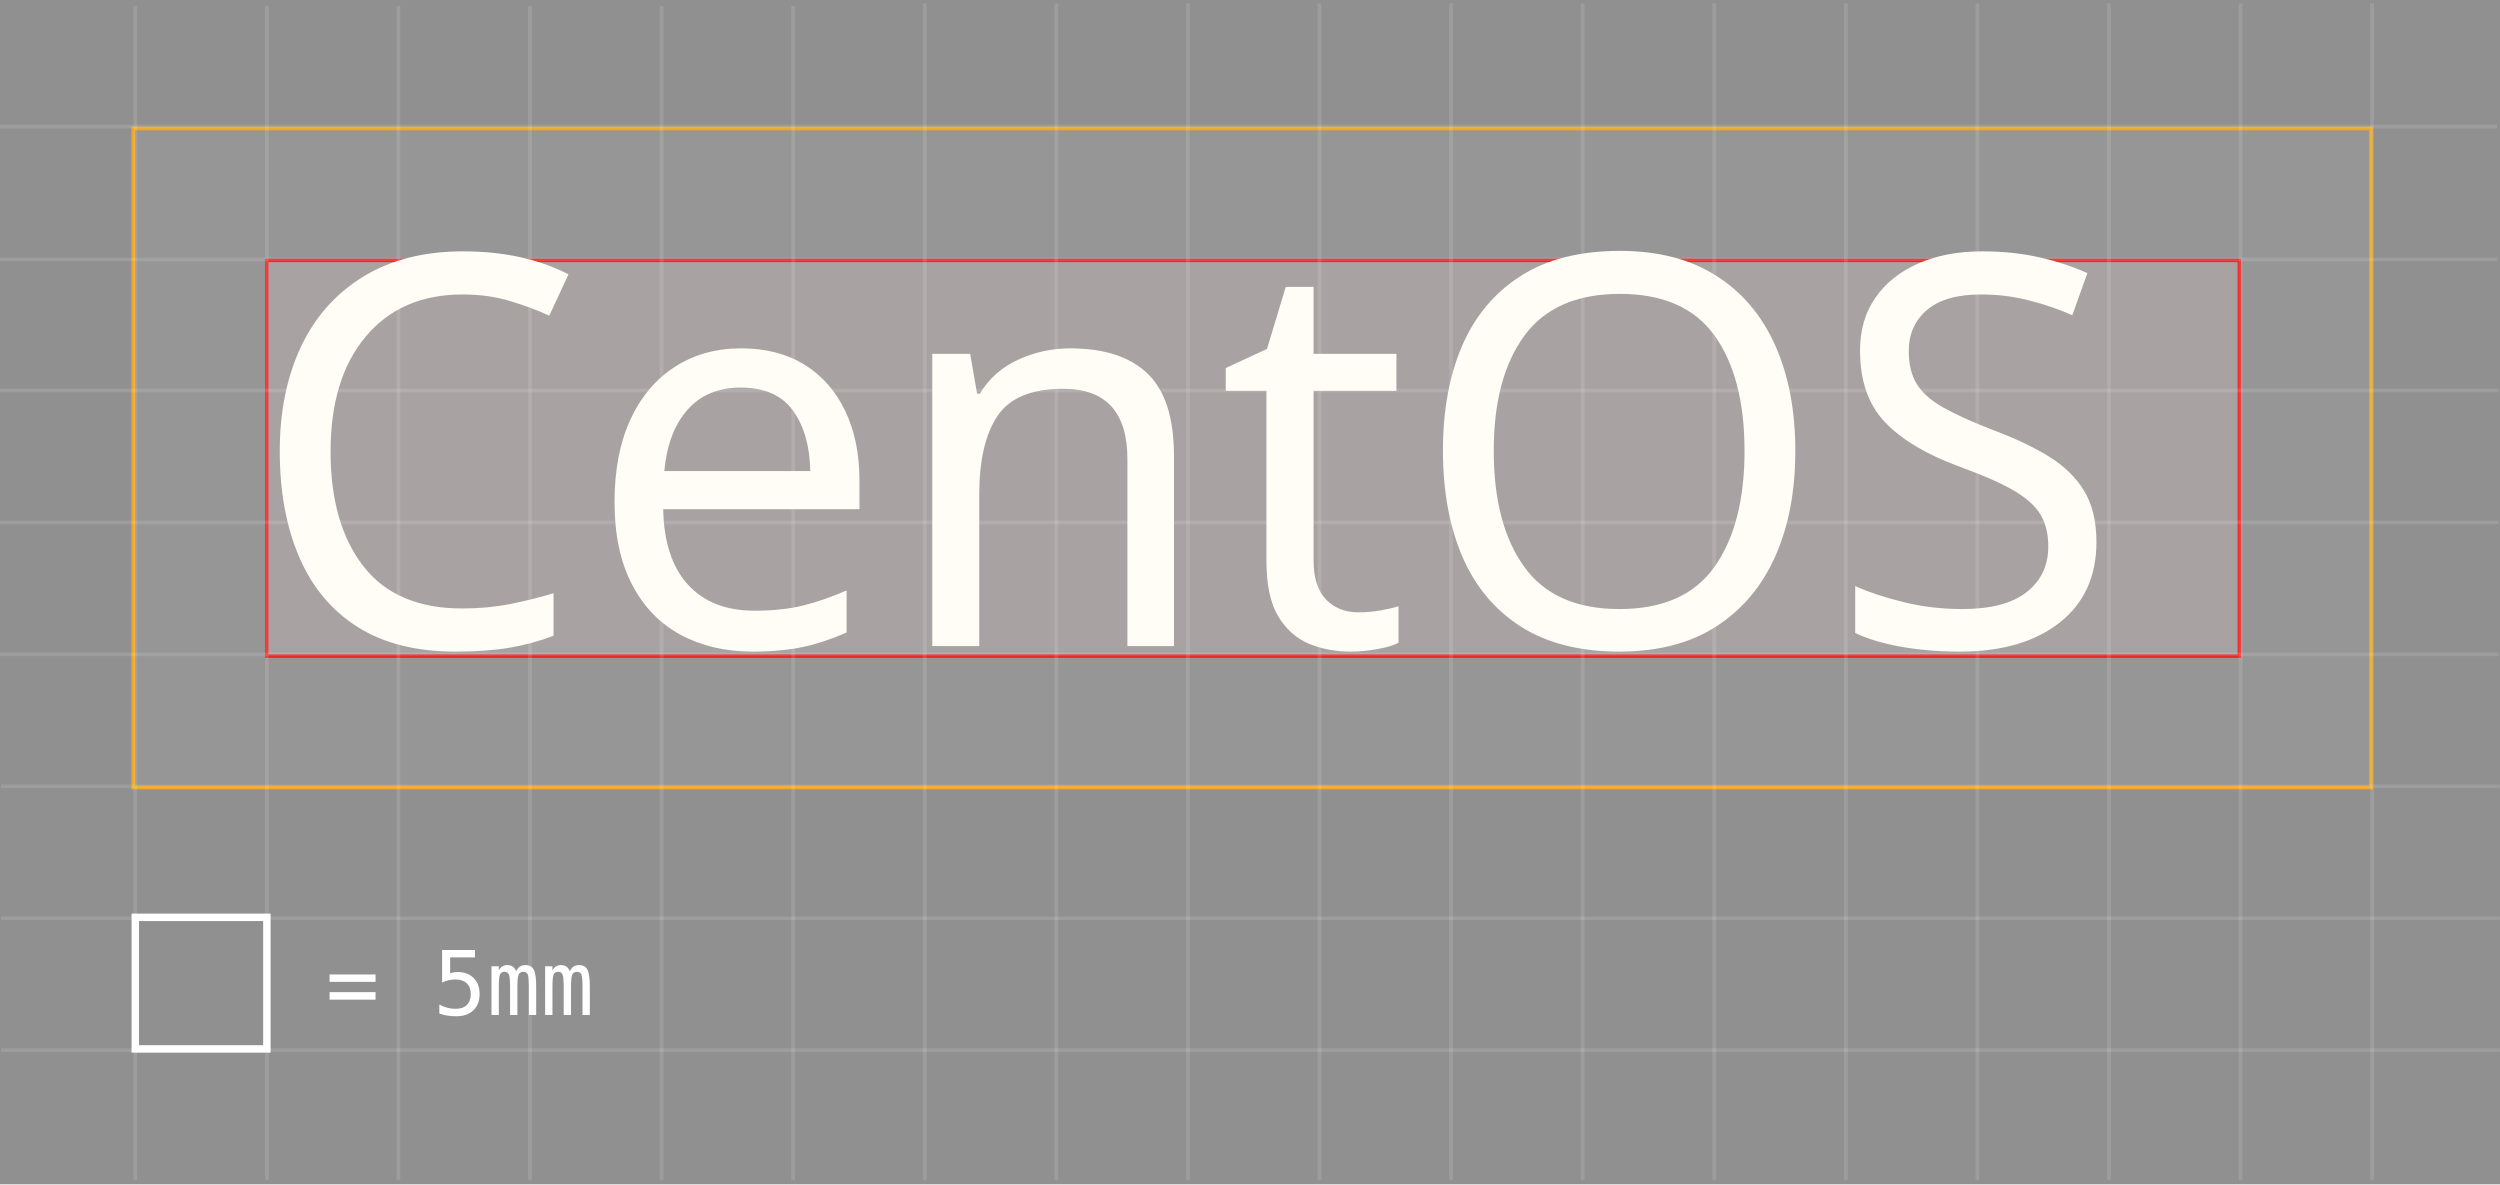
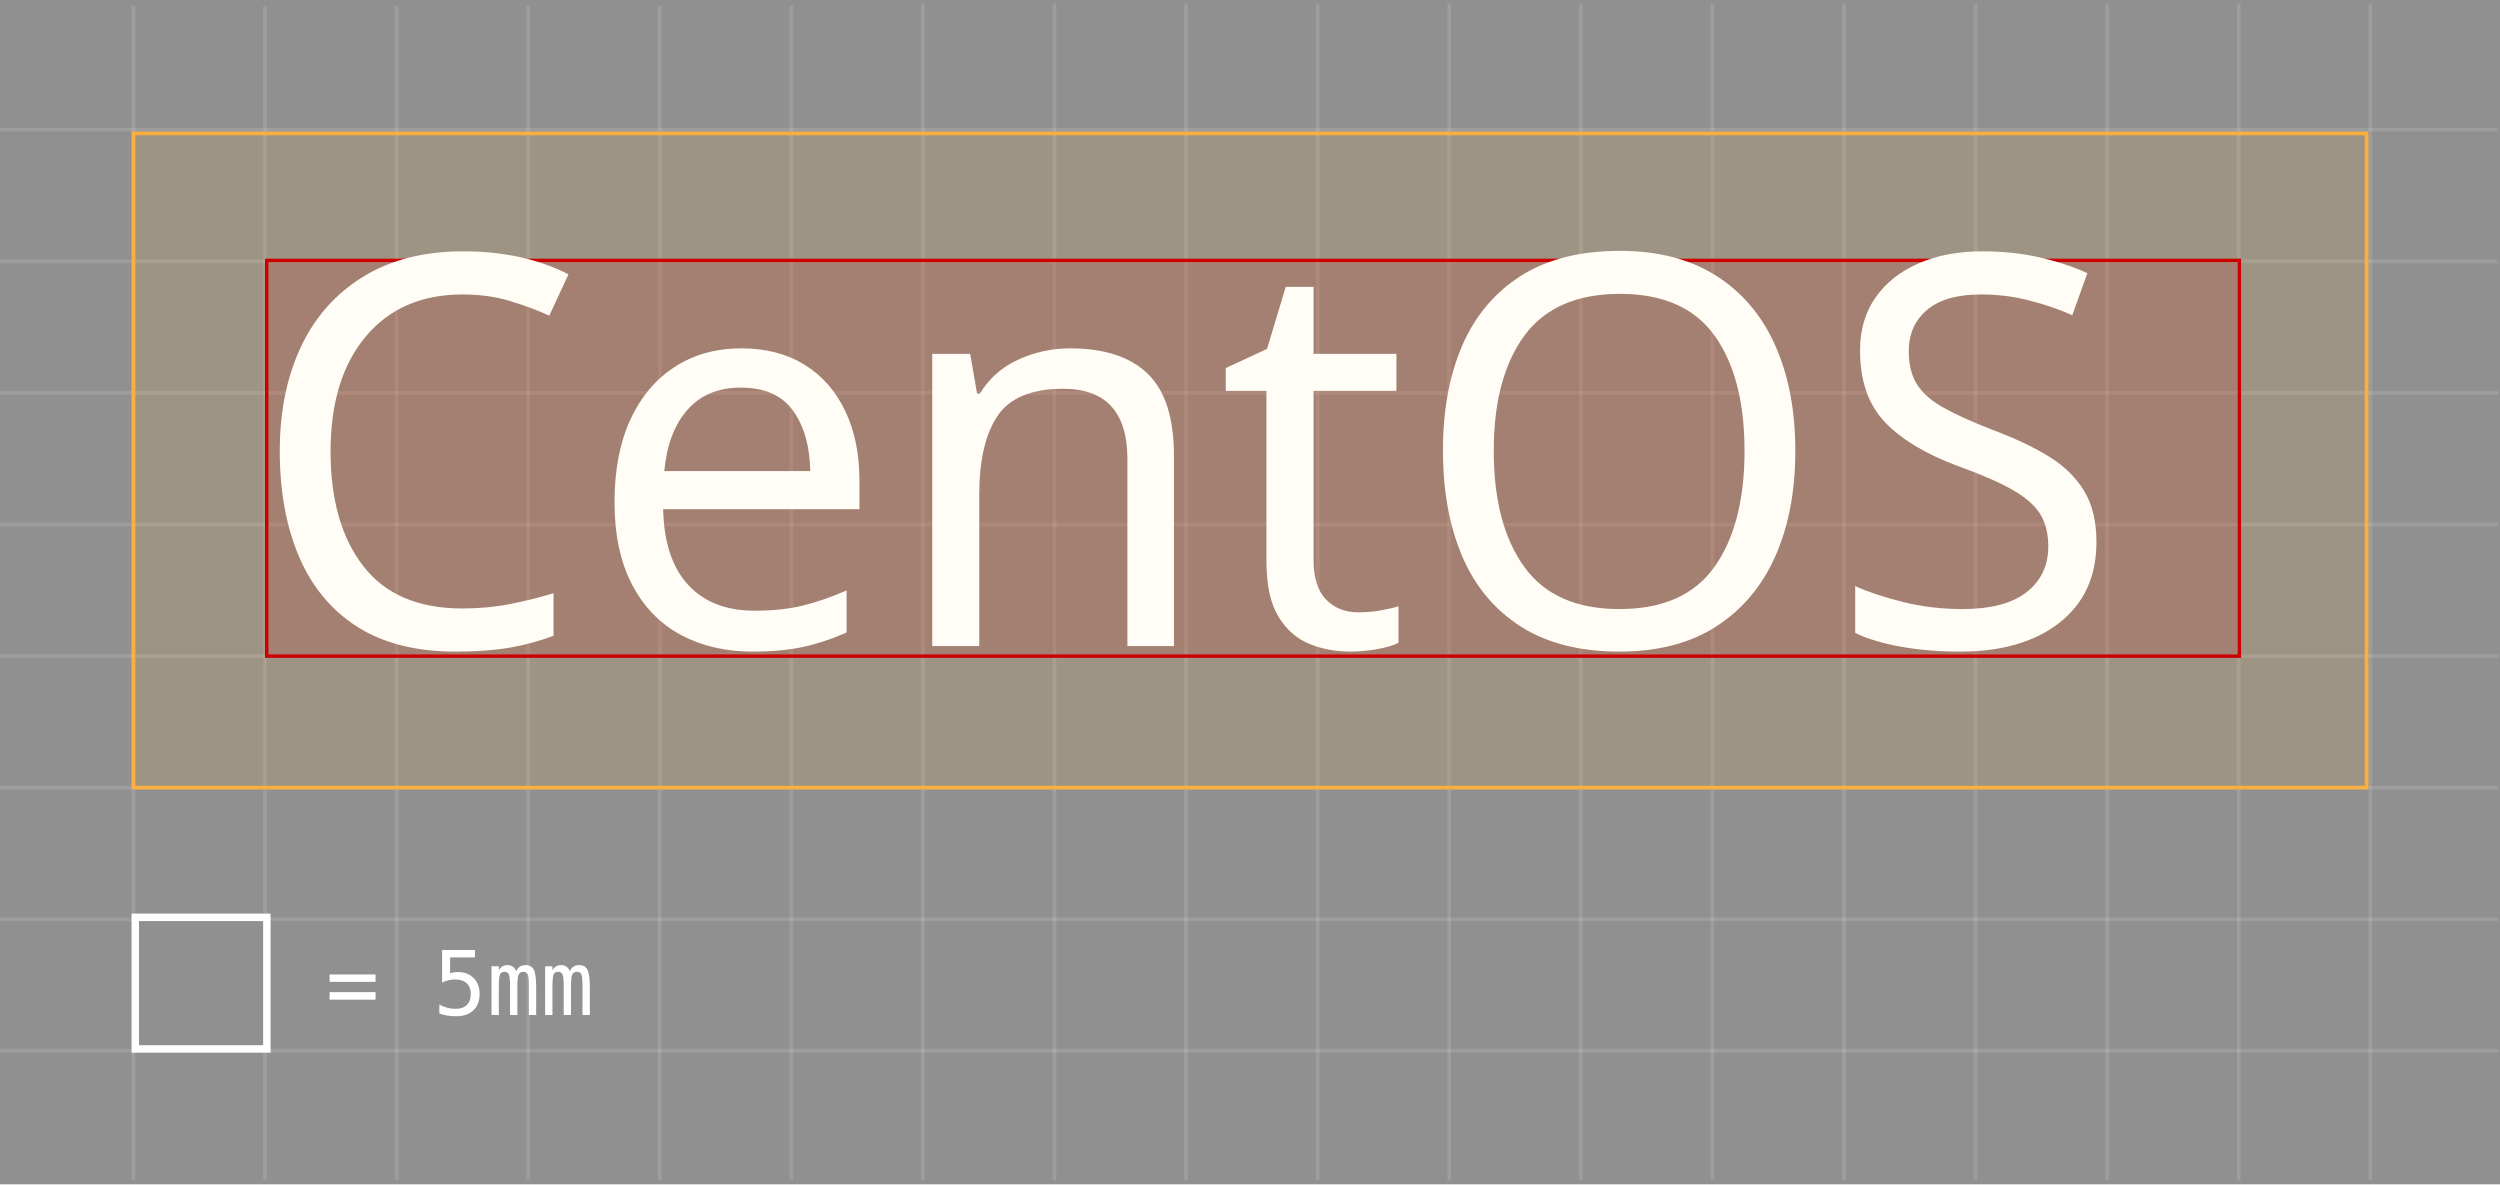
<svg xmlns="http://www.w3.org/2000/svg" width="336.614" height="159.449" id="svg3106" version="1.0">
-   <defs id="defs3108">
-     <clipPath clipPathUnits="userSpaceOnUse" id="clipPath4429">
-       <g transform="matrix(0.9947658,0,0,1,1.786099,0)" id="g4431">
-         <path style="fill:#eea623;fill-opacity:1;fill-rule:evenodd;stroke:none;stroke-width:30;stroke-linecap:round;stroke-linejoin:round;marker:none;marker-start:none;marker-mid:none;marker-end:none;stroke-miterlimit:4;stroke-dasharray:none;stroke-dashoffset:0;stroke-opacity:1;visibility:visible;display:inline;overflow:visible" d="M 322.541,2800.938 L 318.106,2806.667 L 313.671,2800.938 L 313.671,2757.795 L 294.732,2757.795 L 318.106,2732.258 L 341.238,2757.795 L 322.541,2757.795 L 322.541,2800.938 z" id="path4433" />
-       </g>
-     </clipPath>
-   </defs>
+   <defs id="defs3108" />
  <g id="layer1" transform="translate(-0.2825948,-928.3463)">
    <rect style="fill:#8c8c8c;fill-opacity:0.955;stroke:none;stroke-width:1;stroke-linecap:round;stroke-linejoin:miter;stroke-miterlimit:4;stroke-dasharray:none;stroke-dashoffset:0;stroke-opacity:0.089;display:inline" id="CENTOSARTWORK" width="336.614" height="159.449" x="0.283" y="928.346" clip-path="none" />
-     <rect y="945.647" x="18.224" height="88.748" width="301.293" id="rect5058" style="opacity:1;fill:#fffbf0;fill-opacity:0.059;stroke:#eea623;stroke-width:0.5;stroke-linecap:round;stroke-linejoin:miter;stroke-miterlimit:4;stroke-dasharray:none;stroke-opacity:1" />
-     <path style="fill:none;fill-rule:evenodd;stroke:#ffffff;stroke-width:0.5;stroke-linecap:butt;stroke-linejoin:miter;stroke-miterlimit:4;stroke-dasharray:none;stroke-opacity:0.118;display:inline" d="M 18.499,929.129 L 18.499,1087.246" id="path3685" />
-     <rect style="opacity:1;fill:#ffdfdf;fill-opacity:0.168;stroke:#ee2323;stroke-width:0.469;stroke-linecap:round;stroke-linejoin:miter;stroke-miterlimit:4;stroke-dasharray:none;stroke-opacity:1" id="rect5037" width="265.606" height="53.286" x="36.194" y="963.408" />
-     <path id="path3687" d="M 36.216,929.141 L 36.216,1087.256" style="fill:none;fill-rule:evenodd;stroke:#ffffff;stroke-width:0.5;stroke-linecap:butt;stroke-linejoin:miter;stroke-miterlimit:4;stroke-dasharray:none;stroke-opacity:0.118;display:inline" />
-     <path style="fill:none;fill-rule:evenodd;stroke:#ffffff;stroke-width:0.5;stroke-linecap:butt;stroke-linejoin:miter;stroke-miterlimit:4;stroke-dasharray:none;stroke-opacity:0.118;display:inline" d="M 53.932,929.141 L 53.932,1087.256" id="path3689" />
-     <path id="path3691" d="M 71.649,929.141 L 71.649,1087.256" style="fill:none;fill-rule:evenodd;stroke:#ffffff;stroke-width:0.5;stroke-linecap:butt;stroke-linejoin:miter;stroke-miterlimit:4;stroke-dasharray:none;stroke-opacity:0.118;display:inline" />
-     <path style="fill:none;fill-rule:evenodd;stroke:#ffffff;stroke-width:0.5;stroke-linecap:butt;stroke-linejoin:miter;stroke-miterlimit:4;stroke-dasharray:none;stroke-opacity:0.118;display:inline" d="M 89.365,929.141 L 89.365,1087.256" id="path3693" />
-     <path id="path3695" d="M 107.082,929.141 L 107.082,1087.256" style="fill:none;fill-rule:evenodd;stroke:#ffffff;stroke-width:0.5;stroke-linecap:butt;stroke-linejoin:miter;stroke-miterlimit:4;stroke-dasharray:none;stroke-opacity:0.118;display:inline" />
-     <path style="fill:none;fill-rule:evenodd;stroke:#ffffff;stroke-width:0.5;stroke-linecap:butt;stroke-linejoin:miter;stroke-miterlimit:4;stroke-dasharray:none;stroke-opacity:0.118;display:inline" d="M 124.798,928.807 L 124.798,1087.256" id="path3697" />
-     <path id="path3699" d="M 142.515,928.807 L 142.515,1087.256" style="fill:none;fill-rule:evenodd;stroke:#ffffff;stroke-width:0.5;stroke-linecap:butt;stroke-linejoin:miter;stroke-miterlimit:4;stroke-dasharray:none;stroke-opacity:0.118;display:inline" />
-     <path style="fill:none;fill-rule:evenodd;stroke:#ffffff;stroke-width:0.5;stroke-linecap:butt;stroke-linejoin:miter;stroke-miterlimit:4;stroke-dasharray:none;stroke-opacity:0.118;display:inline" d="M 160.231,928.807 L 160.231,1087.256" id="path3701" />
-     <path id="path3703" d="M 177.948,928.807 L 177.948,1087.256" style="fill:none;fill-rule:evenodd;stroke:#ffffff;stroke-width:0.5;stroke-linecap:butt;stroke-linejoin:miter;stroke-miterlimit:4;stroke-dasharray:none;stroke-opacity:0.118;display:inline" />
-     <path style="fill:none;fill-rule:evenodd;stroke:#ffffff;stroke-width:0.5;stroke-linecap:butt;stroke-linejoin:miter;stroke-miterlimit:4;stroke-dasharray:none;stroke-opacity:0.118;display:inline" d="M 195.664,928.807 L 195.664,1087.256" id="path3705" />
-     <path id="path3707" d="M 213.381,928.807 L 213.381,1087.256" style="fill:none;fill-rule:evenodd;stroke:#ffffff;stroke-width:0.5;stroke-linecap:butt;stroke-linejoin:miter;stroke-miterlimit:4;stroke-dasharray:none;stroke-opacity:0.118;display:inline" />
-     <path style="fill:none;fill-rule:evenodd;stroke:#ffffff;stroke-width:0.5;stroke-linecap:butt;stroke-linejoin:miter;stroke-miterlimit:4;stroke-dasharray:none;stroke-opacity:0.118;display:inline" d="M 231.098,928.807 L 231.098,1087.256" id="path3709" />
-     <path id="path3711" d="M 284.247,928.807 L 284.247,1087.256" style="fill:none;fill-rule:evenodd;stroke:#ffffff;stroke-width:0.5;stroke-linecap:butt;stroke-linejoin:miter;stroke-miterlimit:4;stroke-dasharray:none;stroke-opacity:0.118;display:inline" />
-     <path style="fill:none;fill-rule:evenodd;stroke:#ffffff;stroke-width:0.5;stroke-linecap:butt;stroke-linejoin:miter;stroke-miterlimit:4;stroke-dasharray:none;stroke-opacity:0.118;display:inline" d="M 266.531,928.807 L 266.531,1087.256" id="path3713" />
-     <path style="fill:none;fill-rule:evenodd;stroke:#ffffff;stroke-width:0.487;stroke-linecap:square;stroke-linejoin:miter;stroke-miterlimit:4;stroke-dasharray:none;stroke-opacity:0.118;display:inline" d="M 0.662,1034.218 L 336.619,1034.218" id="path3717" />
-     <path id="path3719" d="M 0.493,1016.453 L 336.481,1016.453" style="fill:none;fill-rule:evenodd;stroke:#ffffff;stroke-width:0.487;stroke-linecap:square;stroke-linejoin:miter;stroke-miterlimit:4;stroke-dasharray:none;stroke-opacity:0.118;display:inline" />
-     <path style="fill:none;fill-rule:evenodd;stroke:#ffffff;stroke-width:0.487;stroke-linecap:square;stroke-linejoin:miter;stroke-miterlimit:4;stroke-dasharray:none;stroke-opacity:0.118;display:inline" d="M 0.493,998.688 L 336.481,998.688" id="path3721" />
-     <path id="path3723" d="M 0.493,980.924 L 336.48,980.924" style="fill:none;fill-rule:evenodd;stroke:#ffffff;stroke-width:0.487;stroke-linecap:square;stroke-linejoin:miter;stroke-miterlimit:4;stroke-dasharray:none;stroke-opacity:0.118;display:inline" />
-     <path style="fill:none;fill-rule:evenodd;stroke:#ffffff;stroke-width:0.487;stroke-linecap:square;stroke-linejoin:miter;stroke-miterlimit:4;stroke-dasharray:none;stroke-opacity:0.118;display:inline" d="M 0.492,963.275 L 336.31,963.275" id="path3725" />
-     <path id="path3727" d="M 0.492,945.394 L 336.258,945.394" style="fill:none;fill-rule:evenodd;stroke:#ffffff;stroke-width:0.487;stroke-linecap:square;stroke-linejoin:miter;stroke-miterlimit:4;stroke-dasharray:none;stroke-opacity:0.118;display:inline" />
-     <path id="path3785" d="M 248.814,928.807 L 248.814,1087.256" style="fill:none;fill-rule:evenodd;stroke:#ffffff;stroke-width:0.5;stroke-linecap:butt;stroke-linejoin:miter;stroke-miterlimit:4;stroke-dasharray:none;stroke-opacity:0.118;display:inline" />
-     <path style="fill:none;fill-rule:evenodd;stroke:#ffffff;stroke-width:0.5;stroke-linecap:butt;stroke-linejoin:miter;stroke-miterlimit:4;stroke-dasharray:none;stroke-opacity:0.118;display:inline" d="M 301.964,928.807 L 301.964,1087.256" id="path3787" />
-     <path id="path3789" d="M 319.68,928.807 L 319.68,1087.256" style="fill:none;fill-rule:evenodd;stroke:#ffffff;stroke-width:0.5;stroke-linecap:butt;stroke-linejoin:miter;stroke-miterlimit:4;stroke-dasharray:none;stroke-opacity:0.118;display:inline" />
-     <text xml:space="preserve" style="font-size:20.711px;font-style:normal;font-variant:normal;font-weight:normal;font-stretch:normal;text-align:center;line-height:125%;writing-mode:lr-tb;text-anchor:middle;fill:#ffffff;fill-opacity:1;stroke:none;stroke-width:1;stroke-linecap:butt;stroke-linejoin:miter;stroke-miterlimit:4;stroke-dasharray:none;stroke-opacity:1;font-family:DejaVu LGC Sans Mono;-inkscape-font-specification:DejaVu LGC Sans Mono" x="287.266" y="946.634" id="text2669">
-       <tspan id="tspan2671" x="287.266" y="946.634" style="font-size:17.26px;font-style:normal;font-variant:normal;font-weight:normal;font-stretch:normal;fill:#ffffff;stroke-width:1;stroke-miterlimit:4;stroke-dasharray:none;font-family:DejaVu LGC Sans Mono;-inkscape-font-specification:DejaVu LGC Sans Mono" />
-     </text>
-     <path id="path2479" d="M 0.662,1051.983 L 336.619,1051.983" style="fill:none;fill-rule:evenodd;stroke:#ffffff;stroke-width:0.487;stroke-linecap:square;stroke-linejoin:miter;stroke-miterlimit:4;stroke-dasharray:none;stroke-opacity:0.118;display:inline" />
-     <path style="fill:none;fill-rule:evenodd;stroke:#ffffff;stroke-width:0.487;stroke-linecap:square;stroke-linejoin:miter;stroke-miterlimit:4;stroke-dasharray:none;stroke-opacity:0.118;display:inline" d="M 0.662,1069.747 L 336.619,1069.747" id="path2481" />
+     <g id="g3874">
+       <path id="path3685" d="M 18.249,929.129 L 18.249,1087.246" style="fill:none;fill-rule:evenodd;stroke:#ffffff;stroke-width:0.5;stroke-linecap:butt;stroke-linejoin:miter;stroke-miterlimit:4;stroke-dasharray:none;stroke-opacity:0.118;display:inline" />
+       <path style="fill:none;fill-rule:evenodd;stroke:#ffffff;stroke-width:0.5;stroke-linecap:butt;stroke-linejoin:miter;stroke-miterlimit:4;stroke-dasharray:none;stroke-opacity:0.118;display:inline" d="M 35.966,929.141 L 35.966,1087.256" id="path3687" />
+       <path id="path3689" d="M 53.682,929.141 L 53.682,1087.256" style="fill:none;fill-rule:evenodd;stroke:#ffffff;stroke-width:0.5;stroke-linecap:butt;stroke-linejoin:miter;stroke-miterlimit:4;stroke-dasharray:none;stroke-opacity:0.118;display:inline" />
+       <path style="fill:none;fill-rule:evenodd;stroke:#ffffff;stroke-width:0.5;stroke-linecap:butt;stroke-linejoin:miter;stroke-miterlimit:4;stroke-dasharray:none;stroke-opacity:0.118;display:inline" d="M 71.399,929.141 L 71.399,1087.256" id="path3691" />
+       <path id="path3693" d="M 89.115,929.141 L 89.115,1087.256" style="fill:none;fill-rule:evenodd;stroke:#ffffff;stroke-width:0.5;stroke-linecap:butt;stroke-linejoin:miter;stroke-miterlimit:4;stroke-dasharray:none;stroke-opacity:0.118;display:inline" />
+       <path style="fill:none;fill-rule:evenodd;stroke:#ffffff;stroke-width:0.5;stroke-linecap:butt;stroke-linejoin:miter;stroke-miterlimit:4;stroke-dasharray:none;stroke-opacity:0.118;display:inline" d="M 106.832,929.141 L 106.832,1087.256" id="path3695" />
+       <path id="path3697" d="M 124.548,928.807 L 124.548,1087.256" style="fill:none;fill-rule:evenodd;stroke:#ffffff;stroke-width:0.5;stroke-linecap:butt;stroke-linejoin:miter;stroke-miterlimit:4;stroke-dasharray:none;stroke-opacity:0.118;display:inline" />
+       <path style="fill:none;fill-rule:evenodd;stroke:#ffffff;stroke-width:0.5;stroke-linecap:butt;stroke-linejoin:miter;stroke-miterlimit:4;stroke-dasharray:none;stroke-opacity:0.118;display:inline" d="M 142.265,928.807 L 142.265,1087.256" id="path3699" />
+       <path id="path3701" d="M 159.981,928.807 L 159.981,1087.256" style="fill:none;fill-rule:evenodd;stroke:#ffffff;stroke-width:0.5;stroke-linecap:butt;stroke-linejoin:miter;stroke-miterlimit:4;stroke-dasharray:none;stroke-opacity:0.118;display:inline" />
+       <path style="fill:none;fill-rule:evenodd;stroke:#ffffff;stroke-width:0.5;stroke-linecap:butt;stroke-linejoin:miter;stroke-miterlimit:4;stroke-dasharray:none;stroke-opacity:0.118;display:inline" d="M 177.698,928.807 L 177.698,1087.256" id="path3703" />
+       <path id="path3705" d="M 195.414,928.807 L 195.414,1087.256" style="fill:none;fill-rule:evenodd;stroke:#ffffff;stroke-width:0.5;stroke-linecap:butt;stroke-linejoin:miter;stroke-miterlimit:4;stroke-dasharray:none;stroke-opacity:0.118;display:inline" />
+       <path style="fill:none;fill-rule:evenodd;stroke:#ffffff;stroke-width:0.5;stroke-linecap:butt;stroke-linejoin:miter;stroke-miterlimit:4;stroke-dasharray:none;stroke-opacity:0.118;display:inline" d="M 213.131,928.807 L 213.131,1087.256" id="path3707" />
+       <path id="path3709" d="M 230.848,928.807 L 230.848,1087.256" style="fill:none;fill-rule:evenodd;stroke:#ffffff;stroke-width:0.5;stroke-linecap:butt;stroke-linejoin:miter;stroke-miterlimit:4;stroke-dasharray:none;stroke-opacity:0.118;display:inline" />
+       <path style="fill:none;fill-rule:evenodd;stroke:#ffffff;stroke-width:0.5;stroke-linecap:butt;stroke-linejoin:miter;stroke-miterlimit:4;stroke-dasharray:none;stroke-opacity:0.118;display:inline" d="M 283.997,928.807 L 283.997,1087.256" id="path3711" />
+       <path id="path3713" d="M 266.281,928.807 L 266.281,1087.256" style="fill:none;fill-rule:evenodd;stroke:#ffffff;stroke-width:0.5;stroke-linecap:butt;stroke-linejoin:miter;stroke-miterlimit:4;stroke-dasharray:none;stroke-opacity:0.118;display:inline" />
+       <path id="path3717" d="M 0.492,1034.402 L 336.45,1034.402" style="fill:none;fill-rule:evenodd;stroke:#ffffff;stroke-width:0.487;stroke-linecap:square;stroke-linejoin:miter;stroke-miterlimit:4;stroke-dasharray:none;stroke-opacity:0.118;display:inline" />
+       <path style="fill:none;fill-rule:evenodd;stroke:#ffffff;stroke-width:0.487;stroke-linecap:square;stroke-linejoin:miter;stroke-miterlimit:4;stroke-dasharray:none;stroke-opacity:0.118;display:inline" d="M 0.492,1016.685 L 336.481,1016.685" id="path3719" />
+       <path id="path3721" d="M 0.492,998.969 L 336.481,998.969" style="fill:none;fill-rule:evenodd;stroke:#ffffff;stroke-width:0.487;stroke-linecap:square;stroke-linejoin:miter;stroke-miterlimit:4;stroke-dasharray:none;stroke-opacity:0.118;display:inline" />
+       <path style="fill:none;fill-rule:evenodd;stroke:#ffffff;stroke-width:0.487;stroke-linecap:square;stroke-linejoin:miter;stroke-miterlimit:4;stroke-dasharray:none;stroke-opacity:0.118;display:inline" d="M 0.492,981.252 L 336.48,981.252" id="path3723" />
+       <path id="path3725" d="M 0.492,963.536 L 336.31,963.536" style="fill:none;fill-rule:evenodd;stroke:#ffffff;stroke-width:0.487;stroke-linecap:square;stroke-linejoin:miter;stroke-miterlimit:4;stroke-dasharray:none;stroke-opacity:0.118;display:inline" />
+       <path style="fill:none;fill-rule:evenodd;stroke:#ffffff;stroke-width:0.487;stroke-linecap:square;stroke-linejoin:miter;stroke-miterlimit:4;stroke-dasharray:none;stroke-opacity:0.118;display:inline" d="M 0.492,945.819 L 336.258,945.819" id="path3727" />
+       <path style="fill:none;fill-rule:evenodd;stroke:#ffffff;stroke-width:0.5;stroke-linecap:butt;stroke-linejoin:miter;stroke-miterlimit:4;stroke-dasharray:none;stroke-opacity:0.118;display:inline" d="M 248.564,928.807 L 248.564,1087.256" id="path3785" />
+       <path id="path3787" d="M 301.714,928.807 L 301.714,1087.256" style="fill:none;fill-rule:evenodd;stroke:#ffffff;stroke-width:0.5;stroke-linecap:butt;stroke-linejoin:miter;stroke-miterlimit:4;stroke-dasharray:none;stroke-opacity:0.118;display:inline" />
+       <path style="fill:none;fill-rule:evenodd;stroke:#ffffff;stroke-width:0.487;stroke-linecap:square;stroke-linejoin:miter;stroke-miterlimit:4;stroke-dasharray:none;stroke-opacity:0.118;display:inline" d="M 0.492,1052.118 L 336.45,1052.118" id="path2479" />
+       <path id="path2481" d="M 0.492,1069.835 L 336.45,1069.835" style="fill:none;fill-rule:evenodd;stroke:#ffffff;stroke-width:0.487;stroke-linecap:square;stroke-linejoin:miter;stroke-miterlimit:4;stroke-dasharray:none;stroke-opacity:0.118;display:inline" />
+       <path style="fill:none;fill-rule:evenodd;stroke:#ffffff;stroke-width:0.5;stroke-linecap:butt;stroke-linejoin:miter;stroke-miterlimit:4;stroke-dasharray:none;stroke-opacity:0.118;display:inline" d="M 319.43,928.807 L 319.43,1087.256" id="path3872" />
+     </g>
+     <rect y="946.312" x="18.248" height="88.085" width="300.683" id="rect5058" style="opacity:1;fill:#fcaf3e;fill-opacity:0.137;stroke:#fcaf3e;stroke-width:0.498;stroke-linecap:round;stroke-linejoin:miter;stroke-miterlimit:4;stroke-dasharray:none;stroke-opacity:1" />
+     <rect style="opacity:1;fill:#cc0000;fill-opacity:0.137;stroke:#cc0000;stroke-width:0.469;stroke-linecap:round;stroke-linejoin:miter;stroke-miterlimit:4;stroke-dasharray:none;stroke-opacity:1" id="rect5037" width="265.606" height="53.286" x="36.194" y="963.408" />
    <text xml:space="preserve" style="font-size:12px;font-style:normal;font-variant:normal;font-weight:normal;font-stretch:normal;text-align:start;line-height:125%;writing-mode:lr-tb;text-anchor:start;fill:#ffffff;fill-opacity:1;stroke:none;stroke-width:1px;stroke-linecap:butt;stroke-linejoin:miter;stroke-opacity:1;font-family:DejaVu LGC Sans Mono;-inkscape-font-specification:DejaVu LGC Sans Mono" x="44.144" y="1065.009" id="text5060">
      <tspan id="tspan5062" x="44.144" y="1065.009">= 5mm</tspan>
    </text>
    <rect style="opacity:1;fill:none;fill-opacity:1;stroke:#ffffff;stroke-width:1;stroke-linecap:round;stroke-linejoin:miter;stroke-miterlimit:4;stroke-dasharray:none;stroke-opacity:1" id="rect5066" width="17.717" height="17.717" x="18.499" y="1051.862" />
-     <text xml:space="preserve" style="font-size:23.787px;font-style:normal;font-variant:normal;font-weight:normal;font-stretch:normal;text-align:center;line-height:125%;writing-mode:lr-tb;text-anchor:middle;fill:#ffffff;fill-opacity:1;stroke:none;stroke-width:1px;stroke-linecap:butt;stroke-linejoin:miter;stroke-opacity:1;font-family:DejaVu LGC Sans Mono;-inkscape-font-specification:DejaVu LGC Sans Mono" x="325.264" y="967.866" id="text2656" transform="scale(0.9911263,1.008953)">
-       <tspan id="tspan2658" x="325.264" y="967.866" style="font-size:19.823px;font-style:normal;font-variant:normal;font-weight:normal;font-stretch:normal;fill:#ffffff;font-family:DejaVu LGC Sans Mono;-inkscape-font-specification:DejaVu LGC Sans Mono" />
-     </text>
    <text transform="scale(0.9903898,1.009703)" xml:space="preserve" style="font-size:72.706px;font-style:normal;font-variant:normal;font-weight:200;font-stretch:normal;text-align:start;line-height:125%;writing-mode:lr-tb;text-anchor:start;fill:#fffdf5;fill-opacity:1;stroke:none;stroke-width:1;stroke-linecap:butt;stroke-linejoin:miter;stroke-miterlimit:4;stroke-dasharray:none;stroke-opacity:1;display:inline;font-family:Denmark;-inkscape-font-specification:Denmark Ultra-Light" x="33.881" y="1005.582" id="text5083" clip-path="none">
      <tspan id="tspan5085" x="33.881" y="1005.582" style="font-size:72.706px;font-style:normal;font-variant:normal;font-weight:200;font-stretch:normal;text-align:start;line-height:125%;writing-mode:lr-tb;text-anchor:start;fill:#fffdf5;fill-opacity:1;stroke-width:1;stroke-miterlimit:4;stroke-dasharray:none;font-family:Denmark;-inkscape-font-specification:Denmark Ultra-Light">CentOS</tspan>
    </text>
  </g>
</svg>
